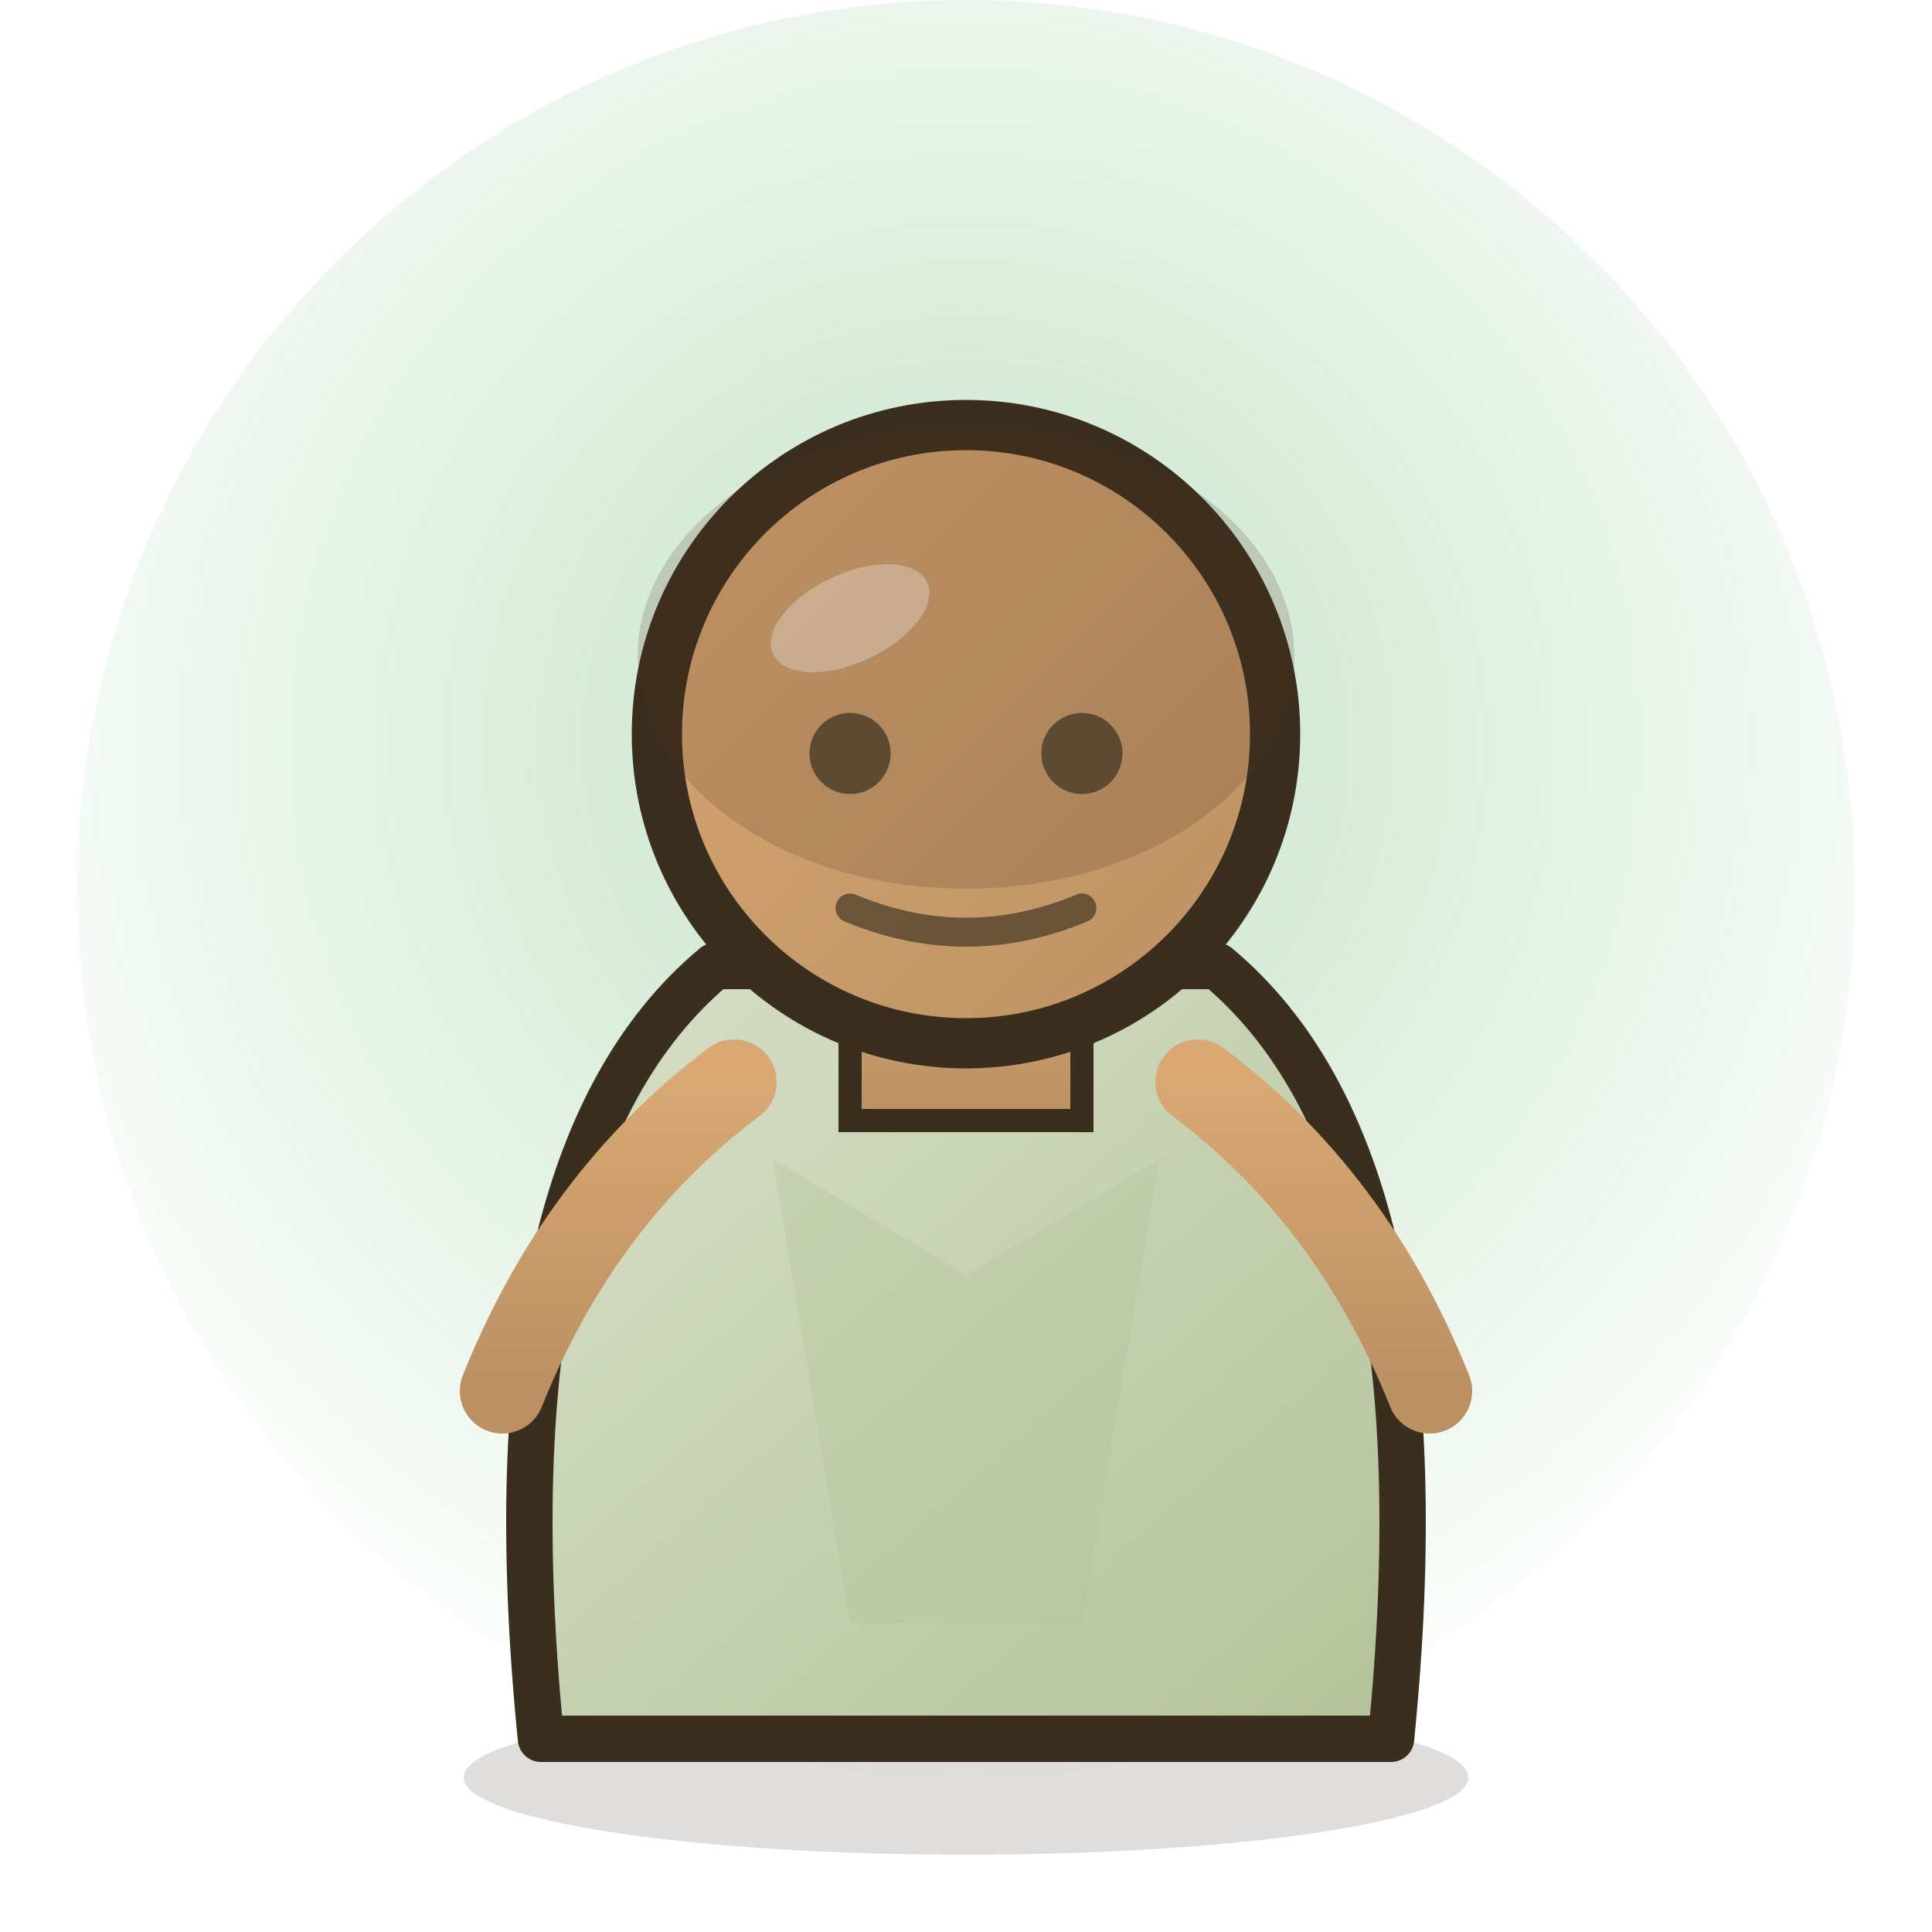
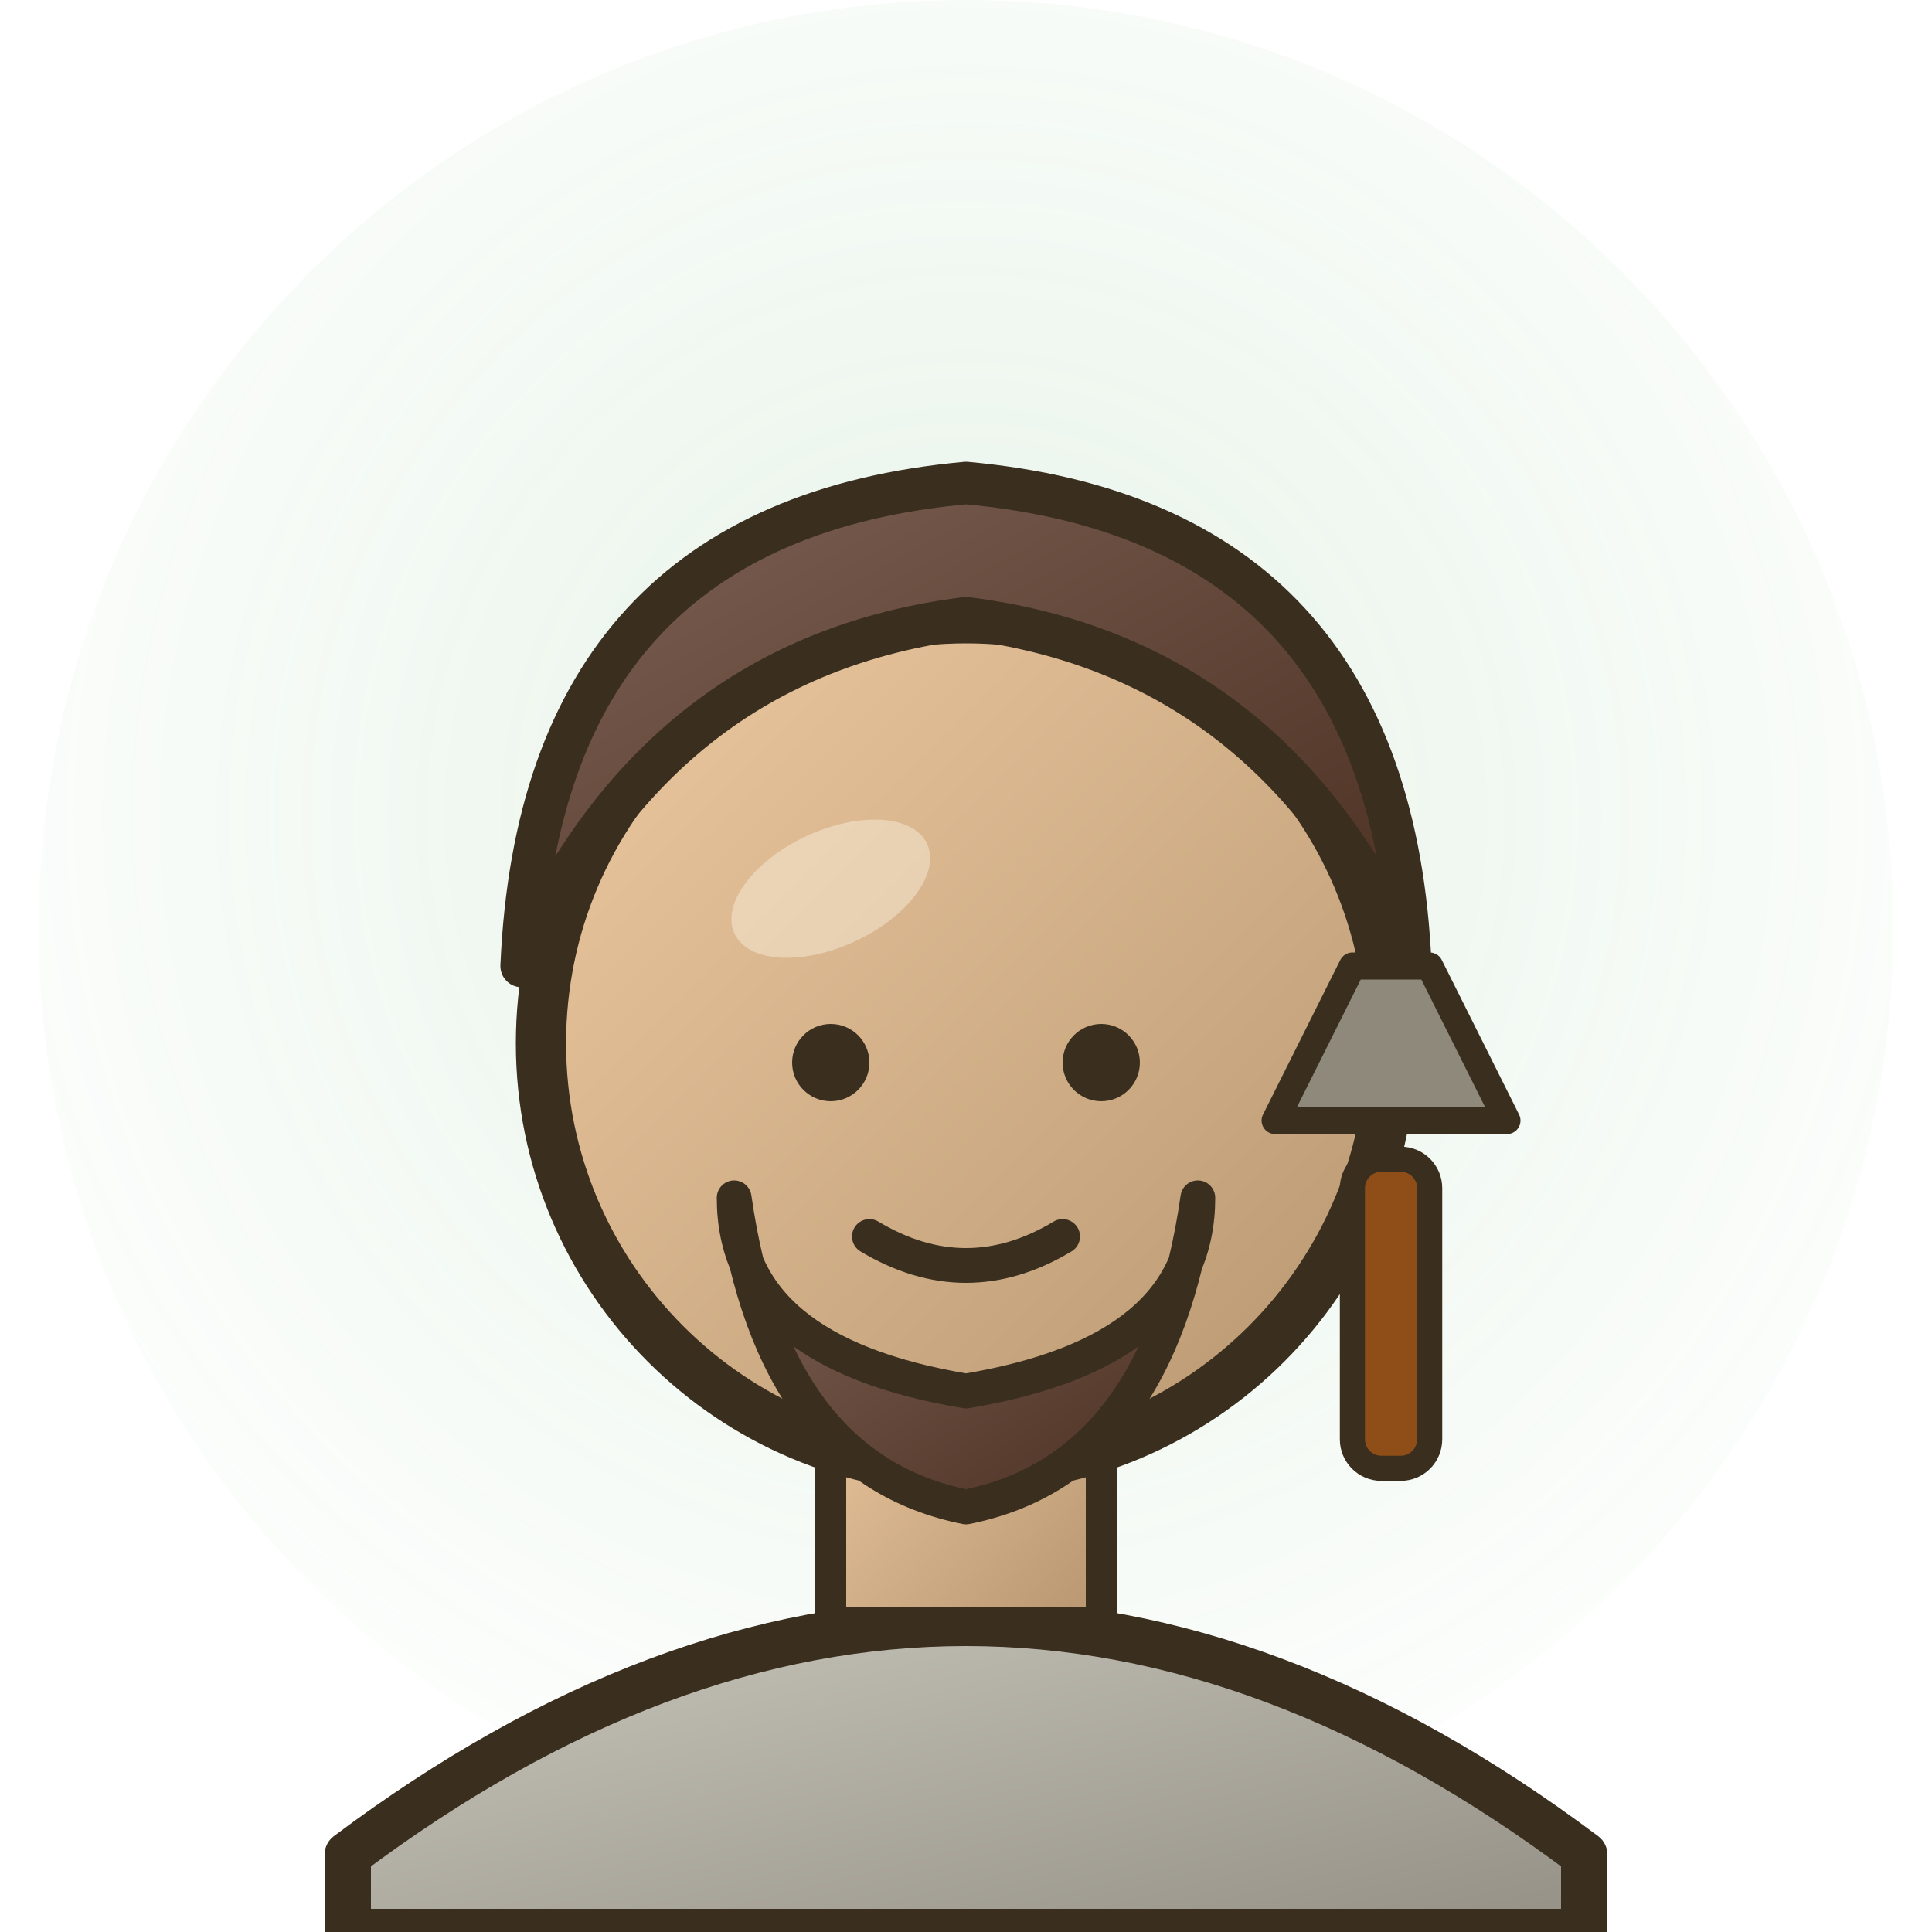
<svg xmlns="http://www.w3.org/2000/svg" viewBox="0 0 100 100" width="100" height="100" preserveAspectRatio="none">
-   <radialGradient id="aura63" cx="50%" cy="42%" r="60%">
-     <stop offset="0%" stop-color="#63B36A" stop-opacity="0.38" />
+   <radialGradient id="aura251" cx="50%" cy="44%" r="62%">
+     <stop offset="0%" stop-color="#63B36A" stop-opacity="0.16" />
    <stop offset="100%" stop-color="#63B36A" stop-opacity="0" />
  </radialGradient>
-   <circle cx="50" cy="46" r="46" fill="url(#aura63)" />
-   <ellipse cx="50" cy="92" rx="26" ry="4" fill="#3A2E1F" opacity="0.16" />
-   <linearGradient id="robe63" x1="0" y1="0" x2="1" y2="1">
-     <stop offset="0%" stop-color="#D8E0C8" />
-     <stop offset="100%" stop-color="#B4C29A" />
+   <circle cx="50" cy="48" r="48" fill="url(#aura251)" />
+   <ellipse cx="50" cy="93" rx="24" ry="3.6" fill="#3A2E1F" opacity="0.16" />
+   <linearGradient id="dg248" x1="0" y1="0" x2="1" y2="1">
+     <stop offset="0%" stop-color="#c8c5bb" />
+     <stop offset="100%" stop-color="#949086" />
  </linearGradient>
-   <path d="M 28 90 Q 25 60 37 50 L 63 50 Q 75 60 72 90 Z" fill="url(#robe63)" stroke="#3A2E1F" stroke-width="2.4" stroke-linejoin="round" />
-   <path d="M 44 84 L 40 60 L 50 66 L 60 60 L 56 84 Z" fill="#B4C29A" opacity="0.35" />
-   <linearGradient id="skin63a" x1="0" y1="0" x2="0" y2="1">
-     <stop offset="0%" stop-color="#D9A873" />
-     <stop offset="100%" stop-color="#bb9063" />
+   <linearGradient id="dg249" x1="0" y1="0" x2="1" y2="1">
+     <stop offset="0%" stop-color="#edc9a0" />
+     <stop offset="100%" stop-color="#b79670" />
  </linearGradient>
-   <path d="M 38 56 Q 30 62 26 72" fill="none" stroke="url(#skin63a)" stroke-width="4.4" stroke-linecap="round" />
-   <path d="M 62 56 Q 70 62 74 72" fill="none" stroke="url(#skin63a)" stroke-width="4.4" stroke-linecap="round" />
-   <rect x="44" y="46" width="12" height="12" fill="url(#skin63a)" stroke="#3A2E1F" stroke-width="1.2" />
-   <linearGradient id="skin63b" x1="0" y1="0" x2="1" y2="1">
-     <stop offset="0%" stop-color="#D9A873" />
-     <stop offset="100%" stop-color="#bb9063" />
+   <linearGradient id="dg250" x1="0" y1="0" x2="1" y2="1">
+     <stop offset="0%" stop-color="#7c6154" />
+     <stop offset="100%" stop-color="#4b3022" />
  </linearGradient>
-   <circle cx="50" cy="38" r="16" fill="url(#skin63b)" stroke="#3A2E1F" stroke-width="2.6" />
-   <ellipse cx="44" cy="32" rx="4.4" ry="2.3" fill="#FFF8EC" opacity="0.45" transform="rotate(-25 44 32)" />
-   <ellipse cx="50" cy="34" rx="17" ry="12" fill="#482d1a" opacity="0.18" />
-   <circle cx="44" cy="39" r="2.1" fill="#5C4A32" />
-   <circle cx="56" cy="39" r="2.1" fill="#5C4A32" />
-   <path d="M 44 47 Q 50 49.5 56 47" fill="none" stroke="#3A2E1F" stroke-width="1.5" stroke-linecap="round" opacity="0.65" />
+   <path d="M 18 96 Q 50 72 82 96 L 82 100 L 18 100 Z" fill="url(#dg248)" stroke="#3A2E1F" stroke-width="2.4" stroke-linejoin="round" />
+   <rect x="43" y="68" width="14" height="16" fill="url(#dg249)" stroke="#3A2E1F" stroke-width="1.6" />
+   <circle cx="50" cy="54" r="22" fill="url(#dg249)" stroke="#3A2E1F" stroke-width="2.6" />
+   <ellipse cx="43" cy="46" rx="5.5" ry="3" fill="#FFF8EC" opacity="0.4" transform="rotate(-25 43 46)" />
+   <path d="M 38 62 Q 40 76 50 78 Q 60 76 62 62 Q 62 70 50 72 Q 38 70 38 62 Z" fill="url(#dg250)" stroke="#3A2E1F" stroke-width="1.8" stroke-linejoin="round" />
+   <path d="M 27 50 Q 28 27 50 25 Q 72 27 73 50 Q 66 34 50 32 Q 34 34 27 50 Z" fill="url(#dg250)" stroke="#3A2E1F" stroke-width="2.2" stroke-linejoin="round" />
+   <circle cx="43" cy="55" r="2" fill="#3A2E1F" />
+   <circle cx="57" cy="55" r="2" fill="#3A2E1F" />
+   <path d="M 45 64 Q 50 67 55 64" stroke="#3A2E1F" stroke-width="1.8" fill="none" stroke-linecap="round" />
+   <rect x="70" y="60" width="4" height="16" rx="1.5" fill="#8F4E17" stroke="#3A2E1F" stroke-width="1.3" />
+   <path d="M 66 58 L 78 58 L 74 50 L 70 50 Z" fill="#8F897C" stroke="#3A2E1F" stroke-width="1.4" stroke-linejoin="round" />
</svg>
